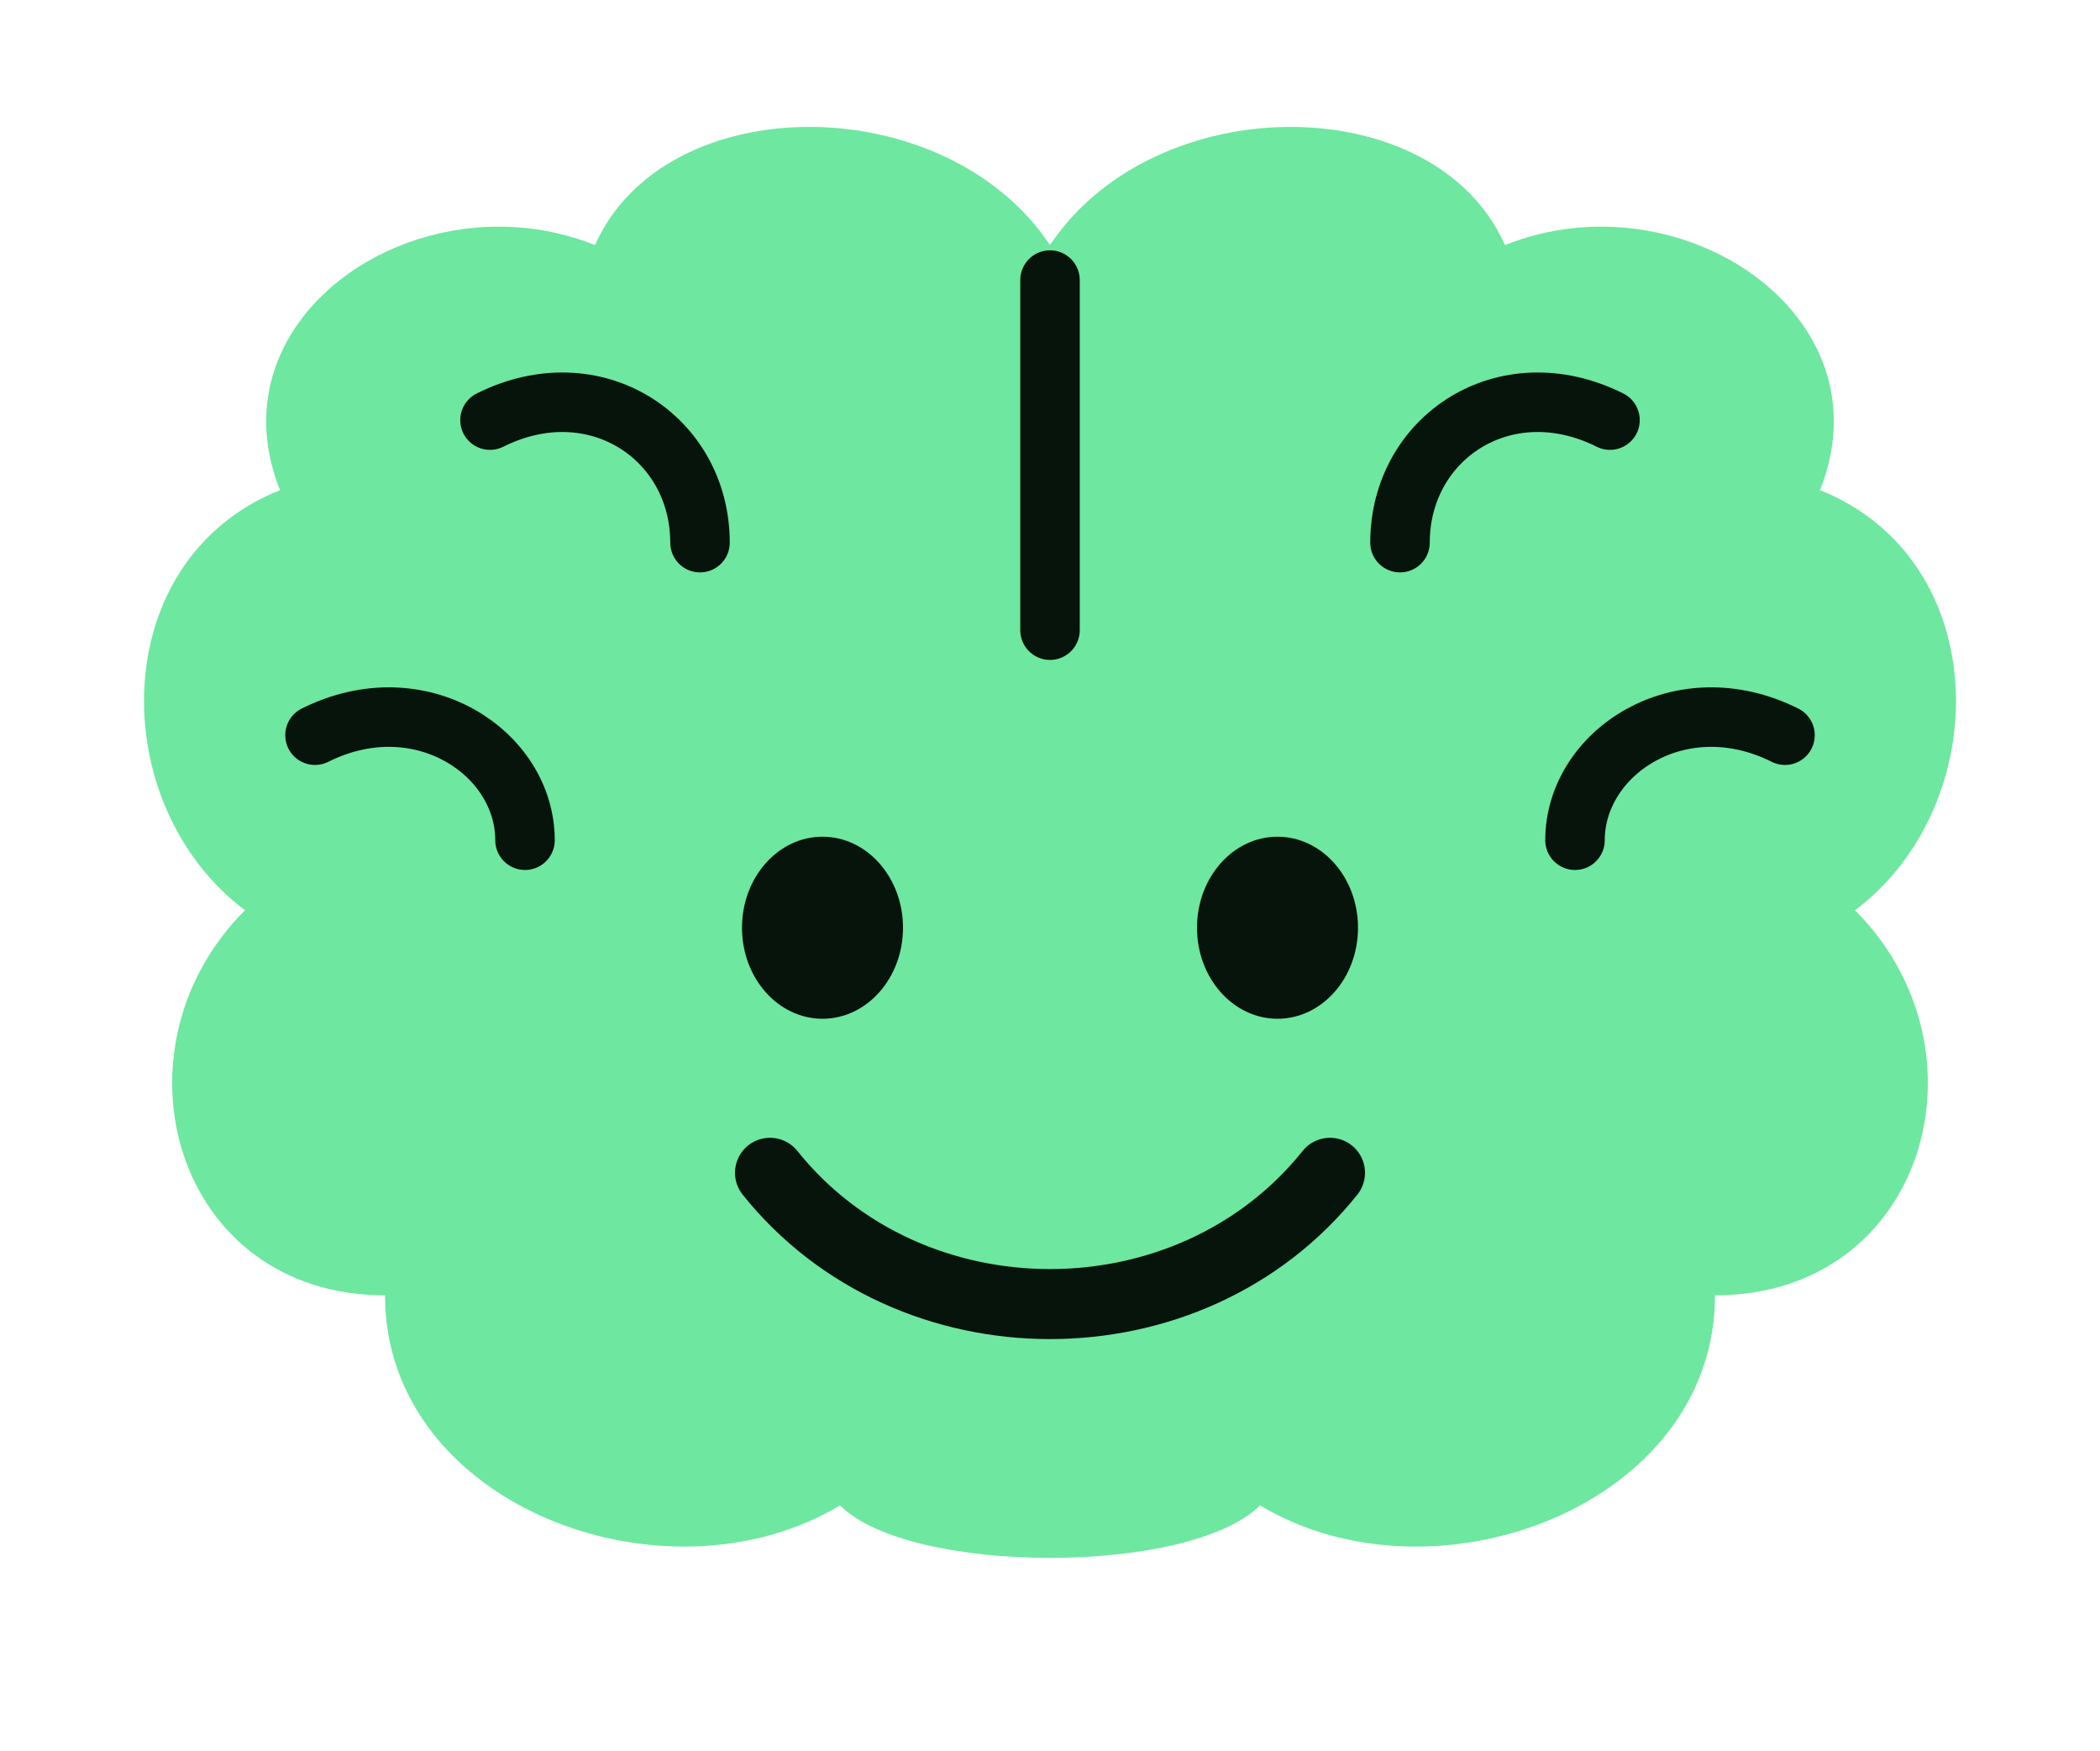
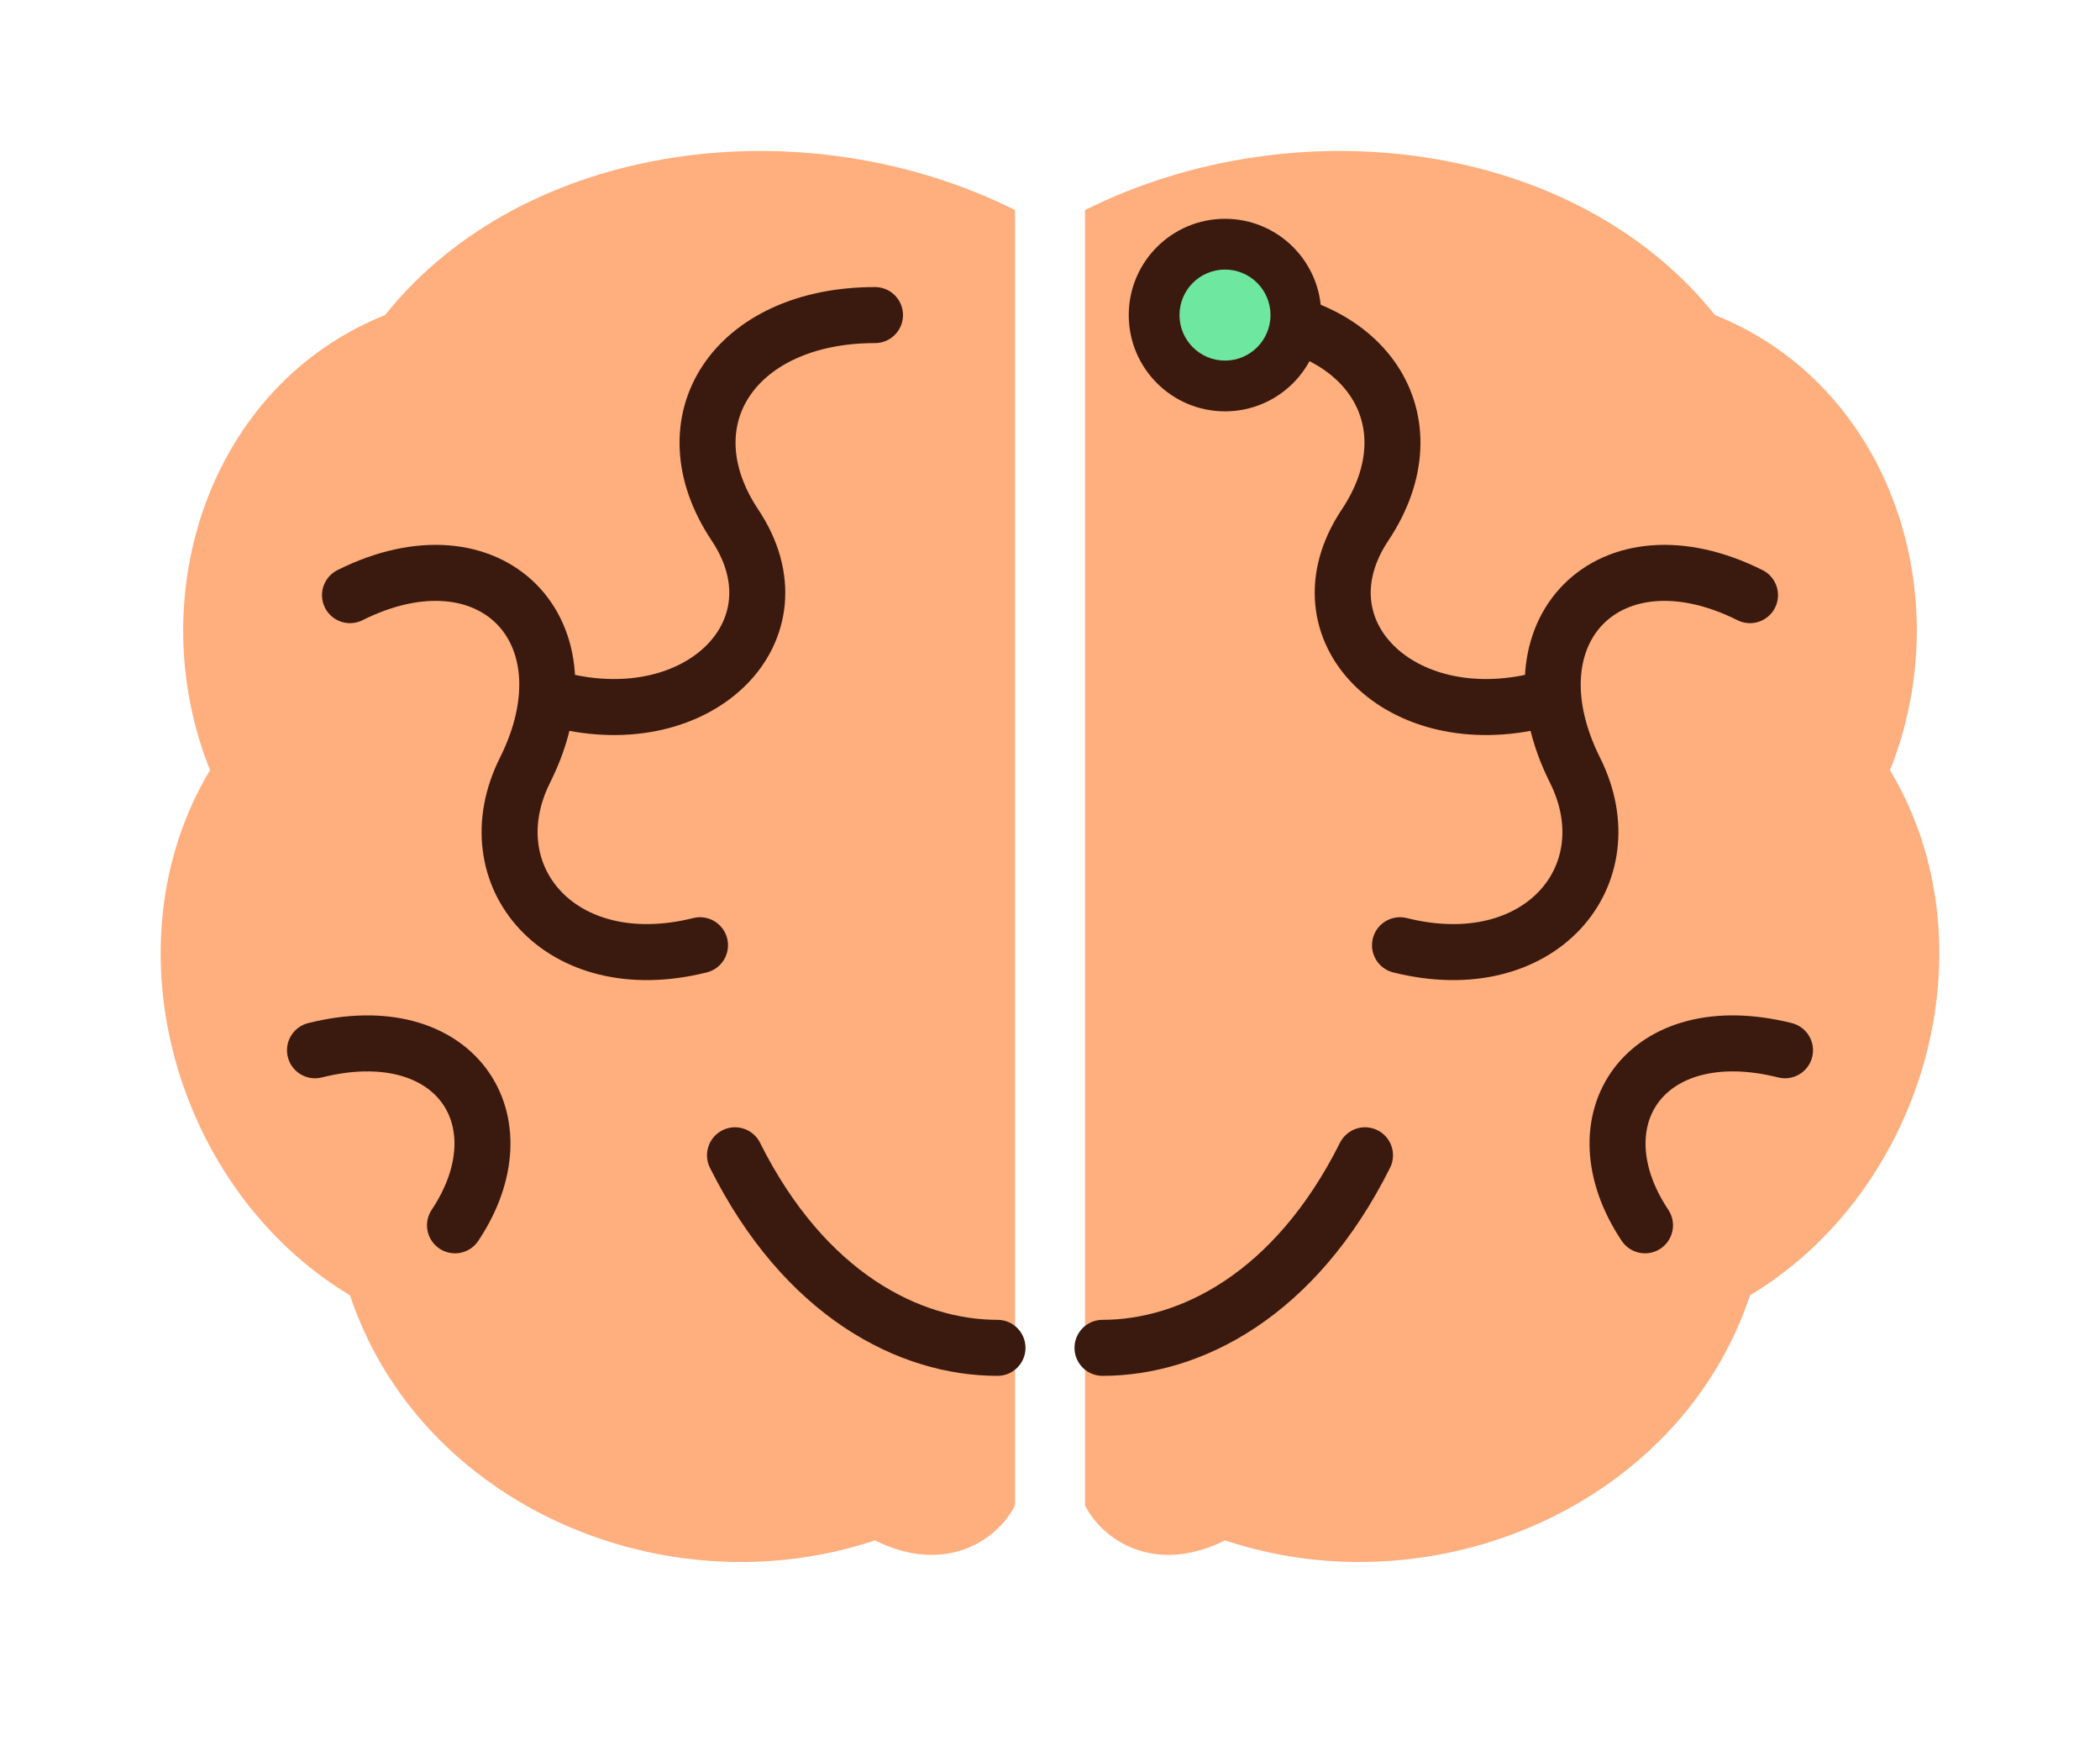
<svg xmlns="http://www.w3.org/2000/svg" viewBox="0 0 120 100" role="img" aria-label="Calla">
-   <path d="M60 14C54 5 38 5 34 14C24 10 12 18 16 28C6 32 6 46 14 52C6 60 10 74 22 74C22 86 38 92 48 86C52 90 68 90 72 86C82 92 98 86 98 74C110 74 114 60 106 52C114 46 114 32 104 28C108 18 96 10 86 14C82 5 66 5 60 14Z" fill="#6EE7A0" />
-   <g fill="none" stroke="#06140C" stroke-width="3.4" stroke-linecap="round">
-     <path d="M60 16V36" />
-     <path d="M28 24C34 21 40 25 40 31" />
-     <path d="M18 42C24 39 30 43 30 48" />
-     <path d="M92 24C86 21 80 25 80 31" />
-     <path d="M102 42C96 39 90 43 90 48" />
+   <g fill="#FFAE7E">
+     <path d="M58 12C46 6 30 8 22 18C12 22 8 34 12 44C6 54 10 68 20 74C24 86 38 92 50 88C54 90 57 88 58 86Z" />
+     <path d="M62 12C74 6 90 8 98 18C108 22 112 34 108 44C114 54 110 68 100 74C96 86 82 92 70 88C66 90 63 88 62 86Z" />
  </g>
-   <g fill="#06140C">
-     <ellipse cx="47" cy="53" rx="4.6" ry="5.2" />
-     <ellipse cx="73" cy="53" rx="4.6" ry="5.2" />
+   <g fill="none" stroke="#3A1A0E" stroke-width="3.2" stroke-linecap="round" stroke-linejoin="round">
+     <path d="M50 18C42 18 38 24 42 30C46 36 40 42 32 40" />
+     <path d="M20 34C28 30 34 36 30 44C27 50 32 56 40 54" />
+     <path d="M18 60C26 58 30 64 26 70" />
+     <path d="M70 18C78 18 82 24 78 30C74 36 80 42 88 40" />
+     <path d="M100 34C92 30 86 36 90 44C93 50 88 56 80 54" />
+     <path d="M102 60C94 58 90 64 94 70" />
+     <path d="M42 66C46 74 52 77 57 77" />
+     <path d="M78 66C74 74 68 77 63 77" />
  </g>
-   <path d="M44 67C52 77 68 77 76 67" fill="none" stroke="#06140C" stroke-width="4" stroke-linecap="round" />
+   <circle cx="70" cy="18" r="5.5" fill="#3A1A0E" />
+   <circle cx="70" cy="18" r="2.6" fill="#6EE7A0" />
</svg>
